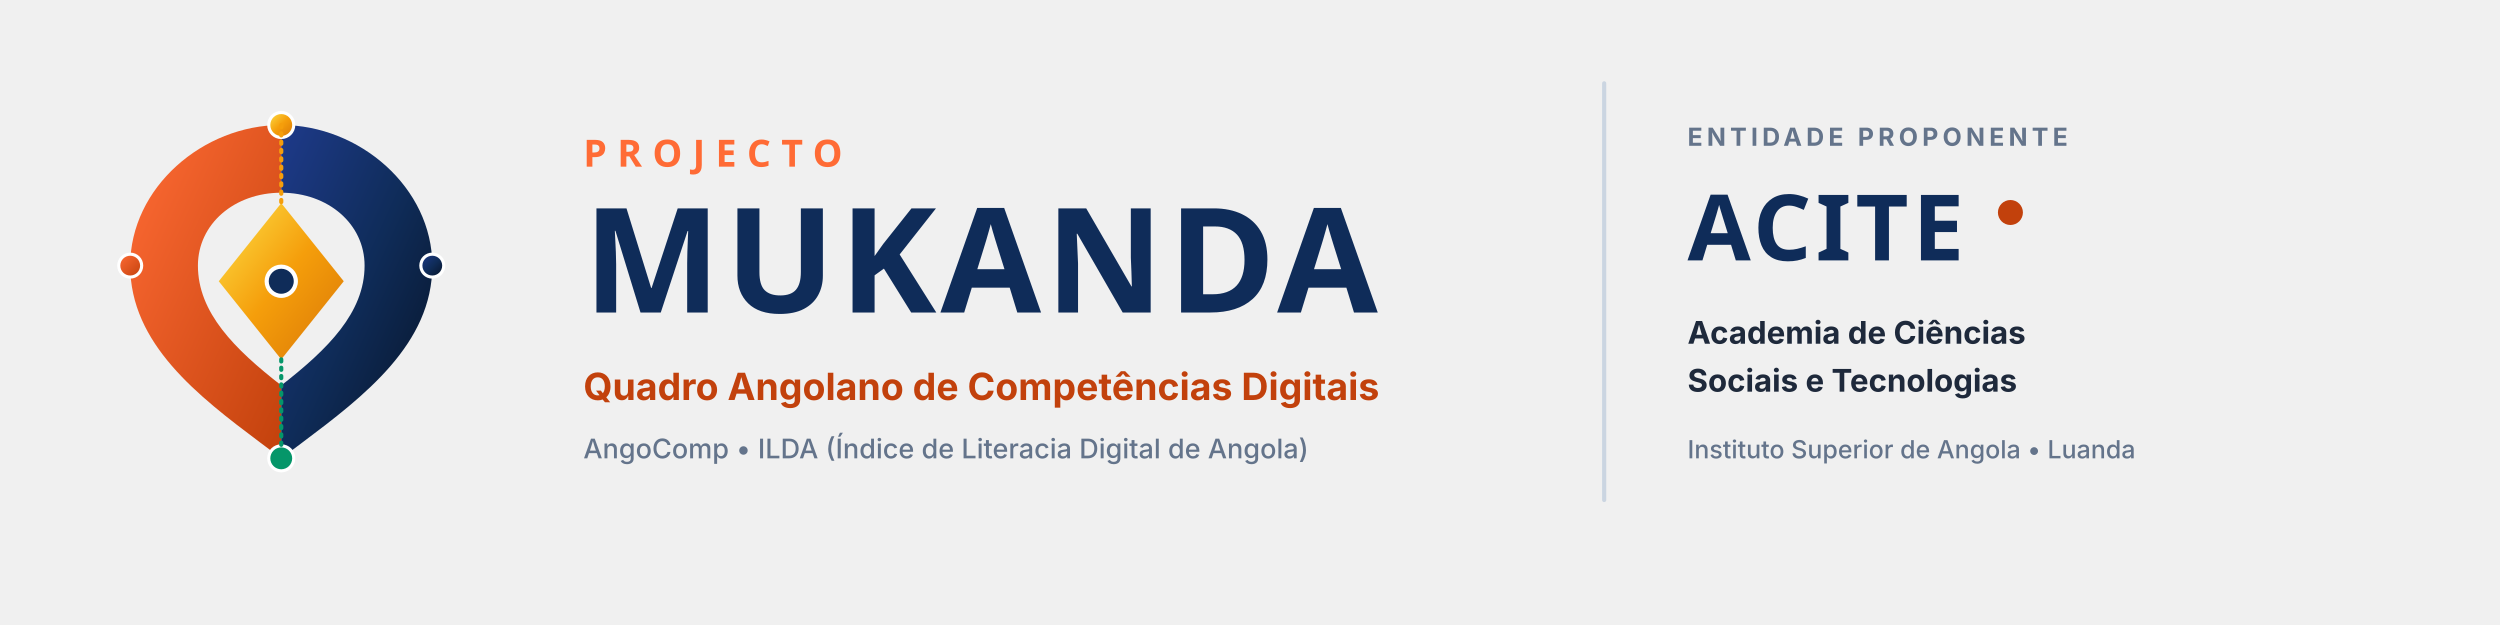
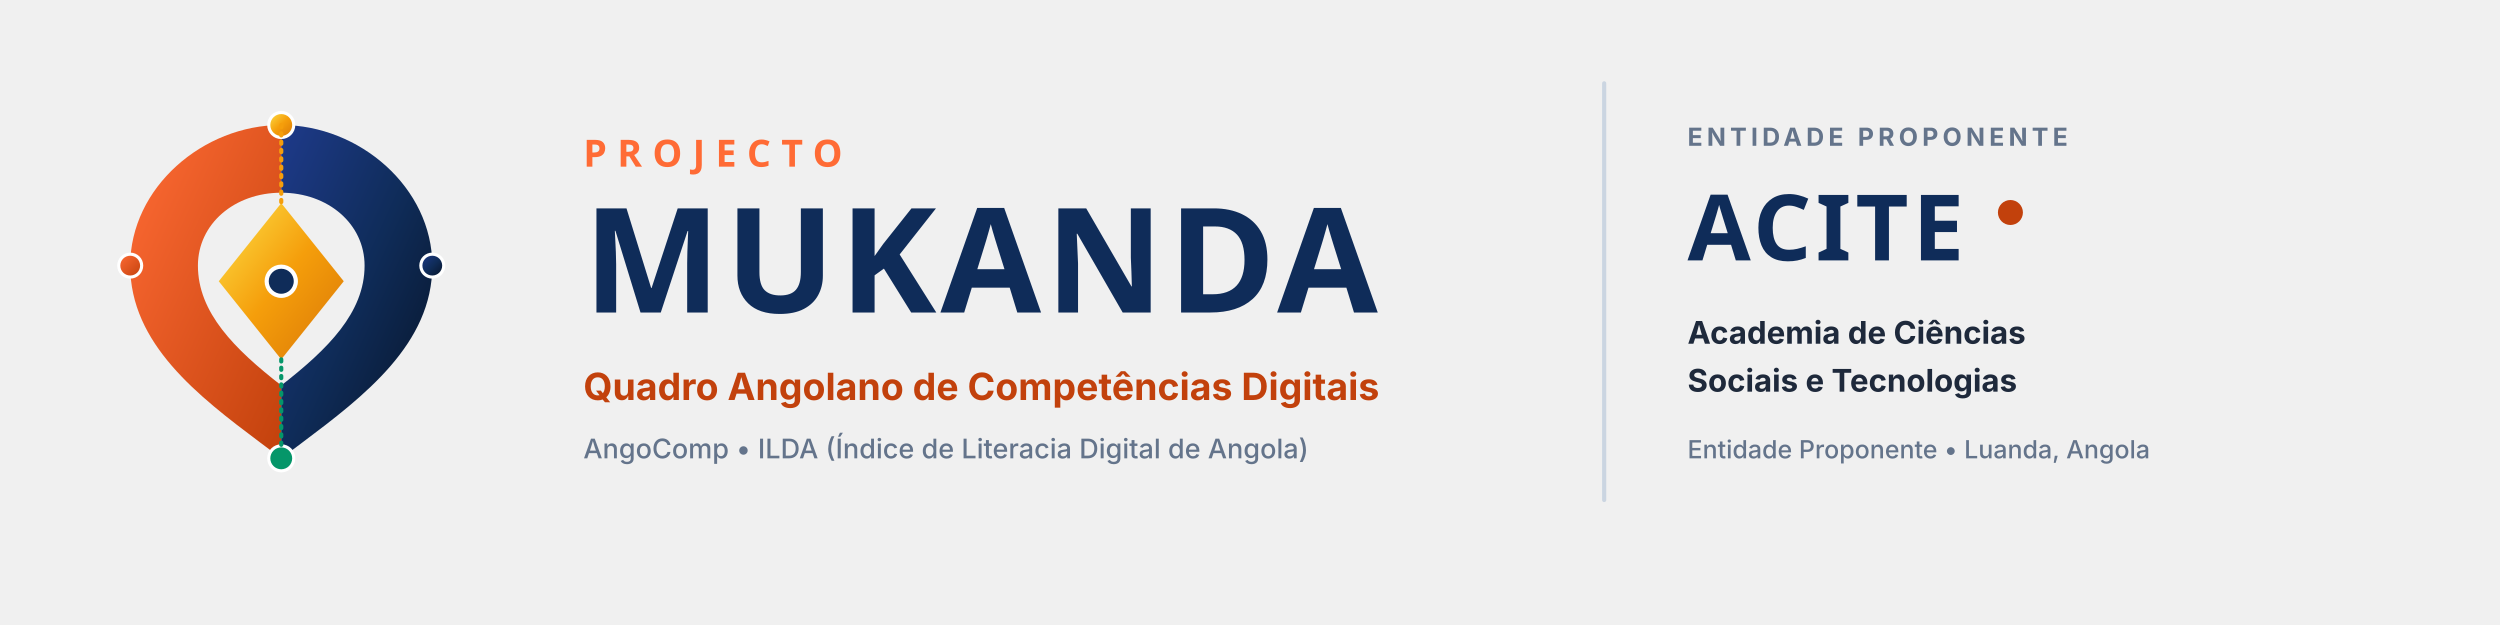
<svg xmlns="http://www.w3.org/2000/svg" viewBox="0 0 1200 300" width="100%" height="100%">
  <defs>
    <linearGradient id="acTerracotta" x1="0%" y1="0%" x2="100%" y2="100%">
      <stop offset="0%" stop-color="#FF6B35" />
      <stop offset="100%" stop-color="#C2410C" />
    </linearGradient>
    <linearGradient id="acIndigo" x1="0%" y1="0%" x2="100%" y2="100%">
      <stop offset="0%" stop-color="#1E3A8A" />
      <stop offset="50%" stop-color="#0F2C59" />
      <stop offset="100%" stop-color="#071326" />
    </linearGradient>
    <linearGradient id="acGold" x1="0%" y1="0%" x2="100%" y2="100%">
      <stop offset="0%" stop-color="#FDE047" />
      <stop offset="50%" stop-color="#F59E0B" />
      <stop offset="100%" stop-color="#D97706" />
    </linearGradient>
  </defs>
  <g transform="translate(10, 20) scale(0.50)">
    <path d="M 250 80 C 175 80, 105 140, 105 215 C 105 290, 170 340, 230 385 L 250 400 L 250 330 C 205 295, 170 260, 170 215 C 170 175, 205 145, 250 145 Z" fill="url(#acTerracotta)" />
    <path d="M 250 80 C 325 80, 395 140, 395 215 C 395 290, 330 340, 270 385 L 250 400 L 250 330 C 295 295, 330 260, 330 215 C 330 175, 295 145, 250 145 Z" fill="url(#acIndigo)" />
    <polygon points="250,155 310,230 250,305 190,230" fill="url(#acGold)" />
    <circle cx="250" cy="230" r="14" fill="#0F2C59" stroke="#FFFFFF" stroke-width="4" />
    <circle cx="250" cy="80" r="12" fill="url(#acGold)" stroke="#FFFFFF" stroke-width="3" />
    <circle cx="105" cy="215" r="11" fill="url(#acTerracotta)" stroke="#FFFFFF" stroke-width="3" />
    <circle cx="395" cy="215" r="11" fill="url(#acIndigo)" stroke="#FFFFFF" stroke-width="3" />
    <circle cx="250" cy="400" r="12" fill="#059669" stroke="#FFFFFF" stroke-width="3" />
    <line x1="250" y1="80" x2="250" y2="155" stroke="#F59E0B" stroke-width="4" stroke-linecap="round" stroke-dasharray="2 6" />
    <line x1="250" y1="305" x2="250" y2="400" stroke="#059669" stroke-width="4" stroke-linecap="round" stroke-dasharray="2 6" />
  </g>
  <g transform="translate(280, 10)">
    <text x="0" y="70" font-family="'Space Grotesk', sans-serif" font-size="18" font-weight="700" fill="#FF6B35" letter-spacing="5">PROJECTO</text>
    <text x="0" y="140" font-family="'Space Grotesk', sans-serif" font-size="70" font-weight="900" fill="#0F2C59" letter-spacing="2">MUKANDA</text>
    <text x="0" y="182" font-family="'Inter', sans-serif" font-size="18" font-weight="700" fill="#C2410C">Quadro Angolano de Competências Digitais</text>
    <text x="0" y="210" font-family="'Inter', sans-serif" font-size="13" font-weight="500" fill="#64748B">AngoComp • ILDA (Índice de Literacia Digital de Angola)</text>
  </g>
  <line x1="770" y1="40" x2="770" y2="240" stroke="#CBD5E1" stroke-width="2" stroke-linecap="round" />
  <g transform="translate(810, 40)">
    <text x="0" y="30" font-family="'Inter', sans-serif" font-size="12" font-weight="700" fill="#64748B" letter-spacing="2">ENTIDADE PROPONENTE</text>
    <text x="0" y="85" font-family="'Space Grotesk', sans-serif" font-size="44" font-weight="900" fill="#0F2C59" letter-spacing="2">ACITE</text>
    <circle cx="155" cy="62" r="6" fill="#C2410C" />
    <text x="0" y="125" font-family="'Inter', sans-serif" font-size="15" font-weight="700" fill="#1E293B">Academia de Ciências</text>
    <text x="0" y="148" font-family="'Inter', sans-serif" font-size="15" font-weight="700" fill="#1E293B">Sociais e Tecnologias</text>
-     <text x="0" y="180" font-family="'Inter', sans-serif" font-size="12" font-weight="500" fill="#64748B">Instituto Superior de Angola • Luanda</text>
+     <text x="0" y="180" font-family="'Inter', sans-serif" font-size="12" font-weight="500" fill="#64748B">Entidade Proponente • Luanda, Angola</text>
  </g>
</svg>
